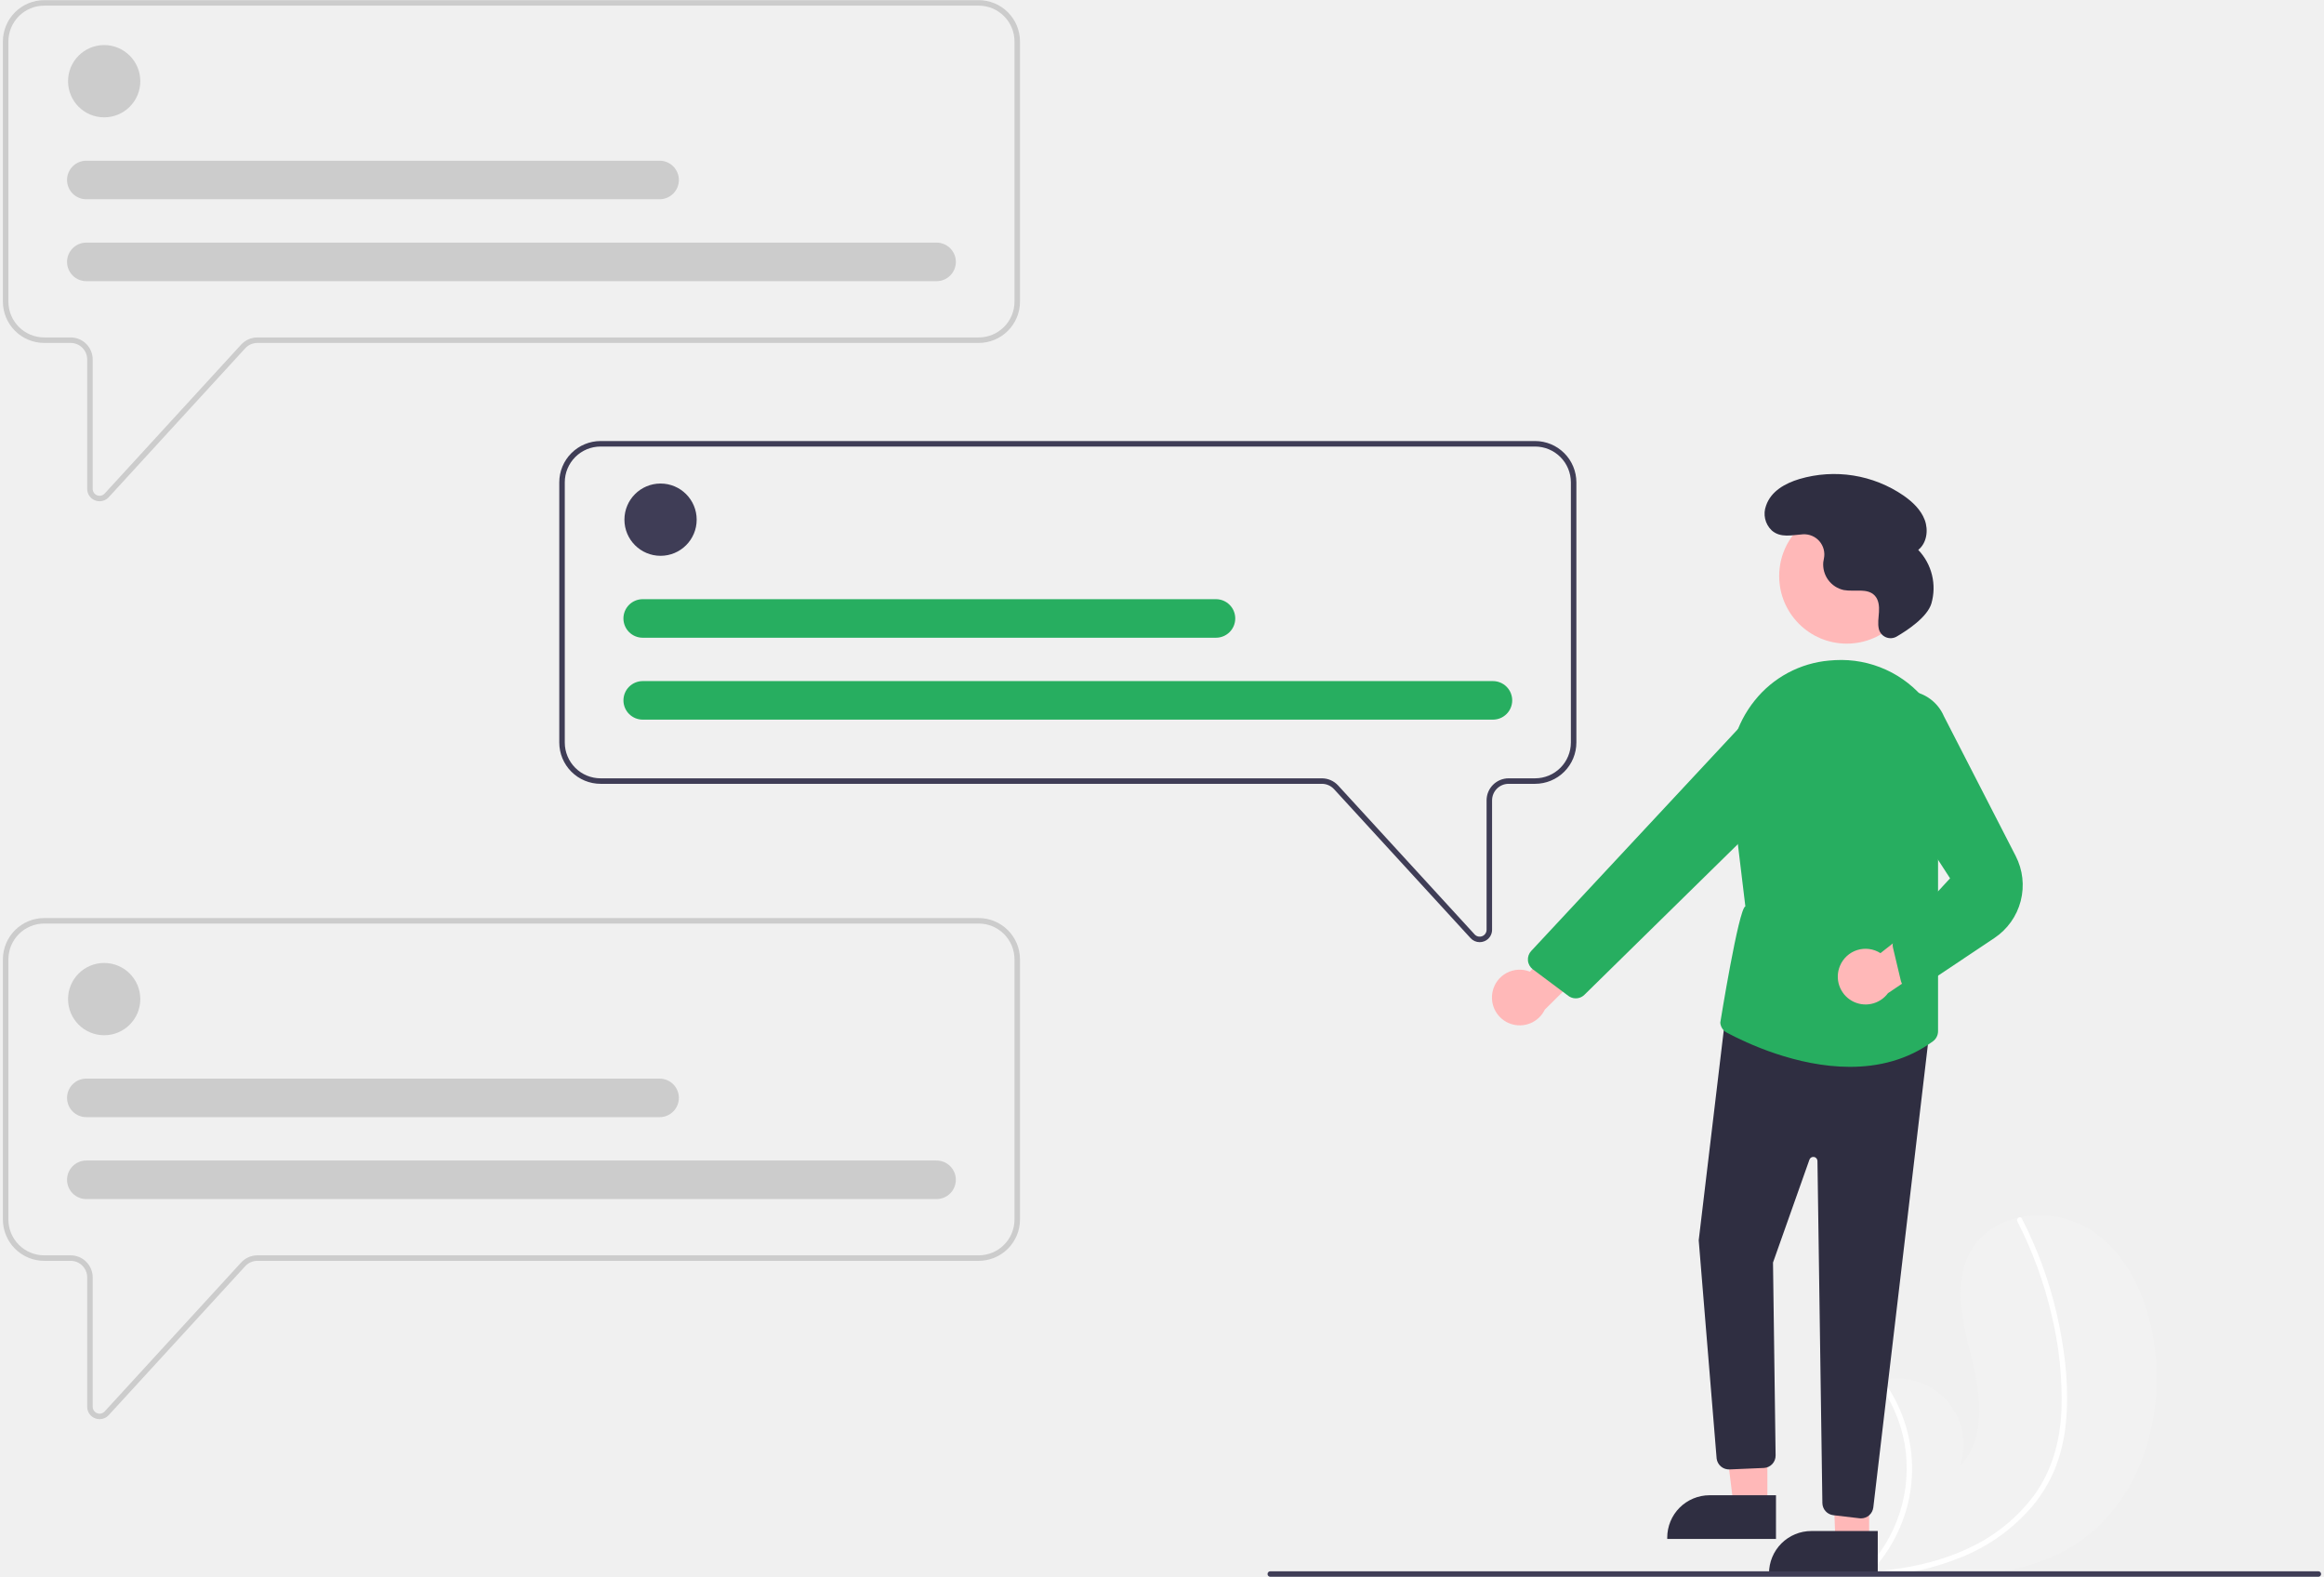
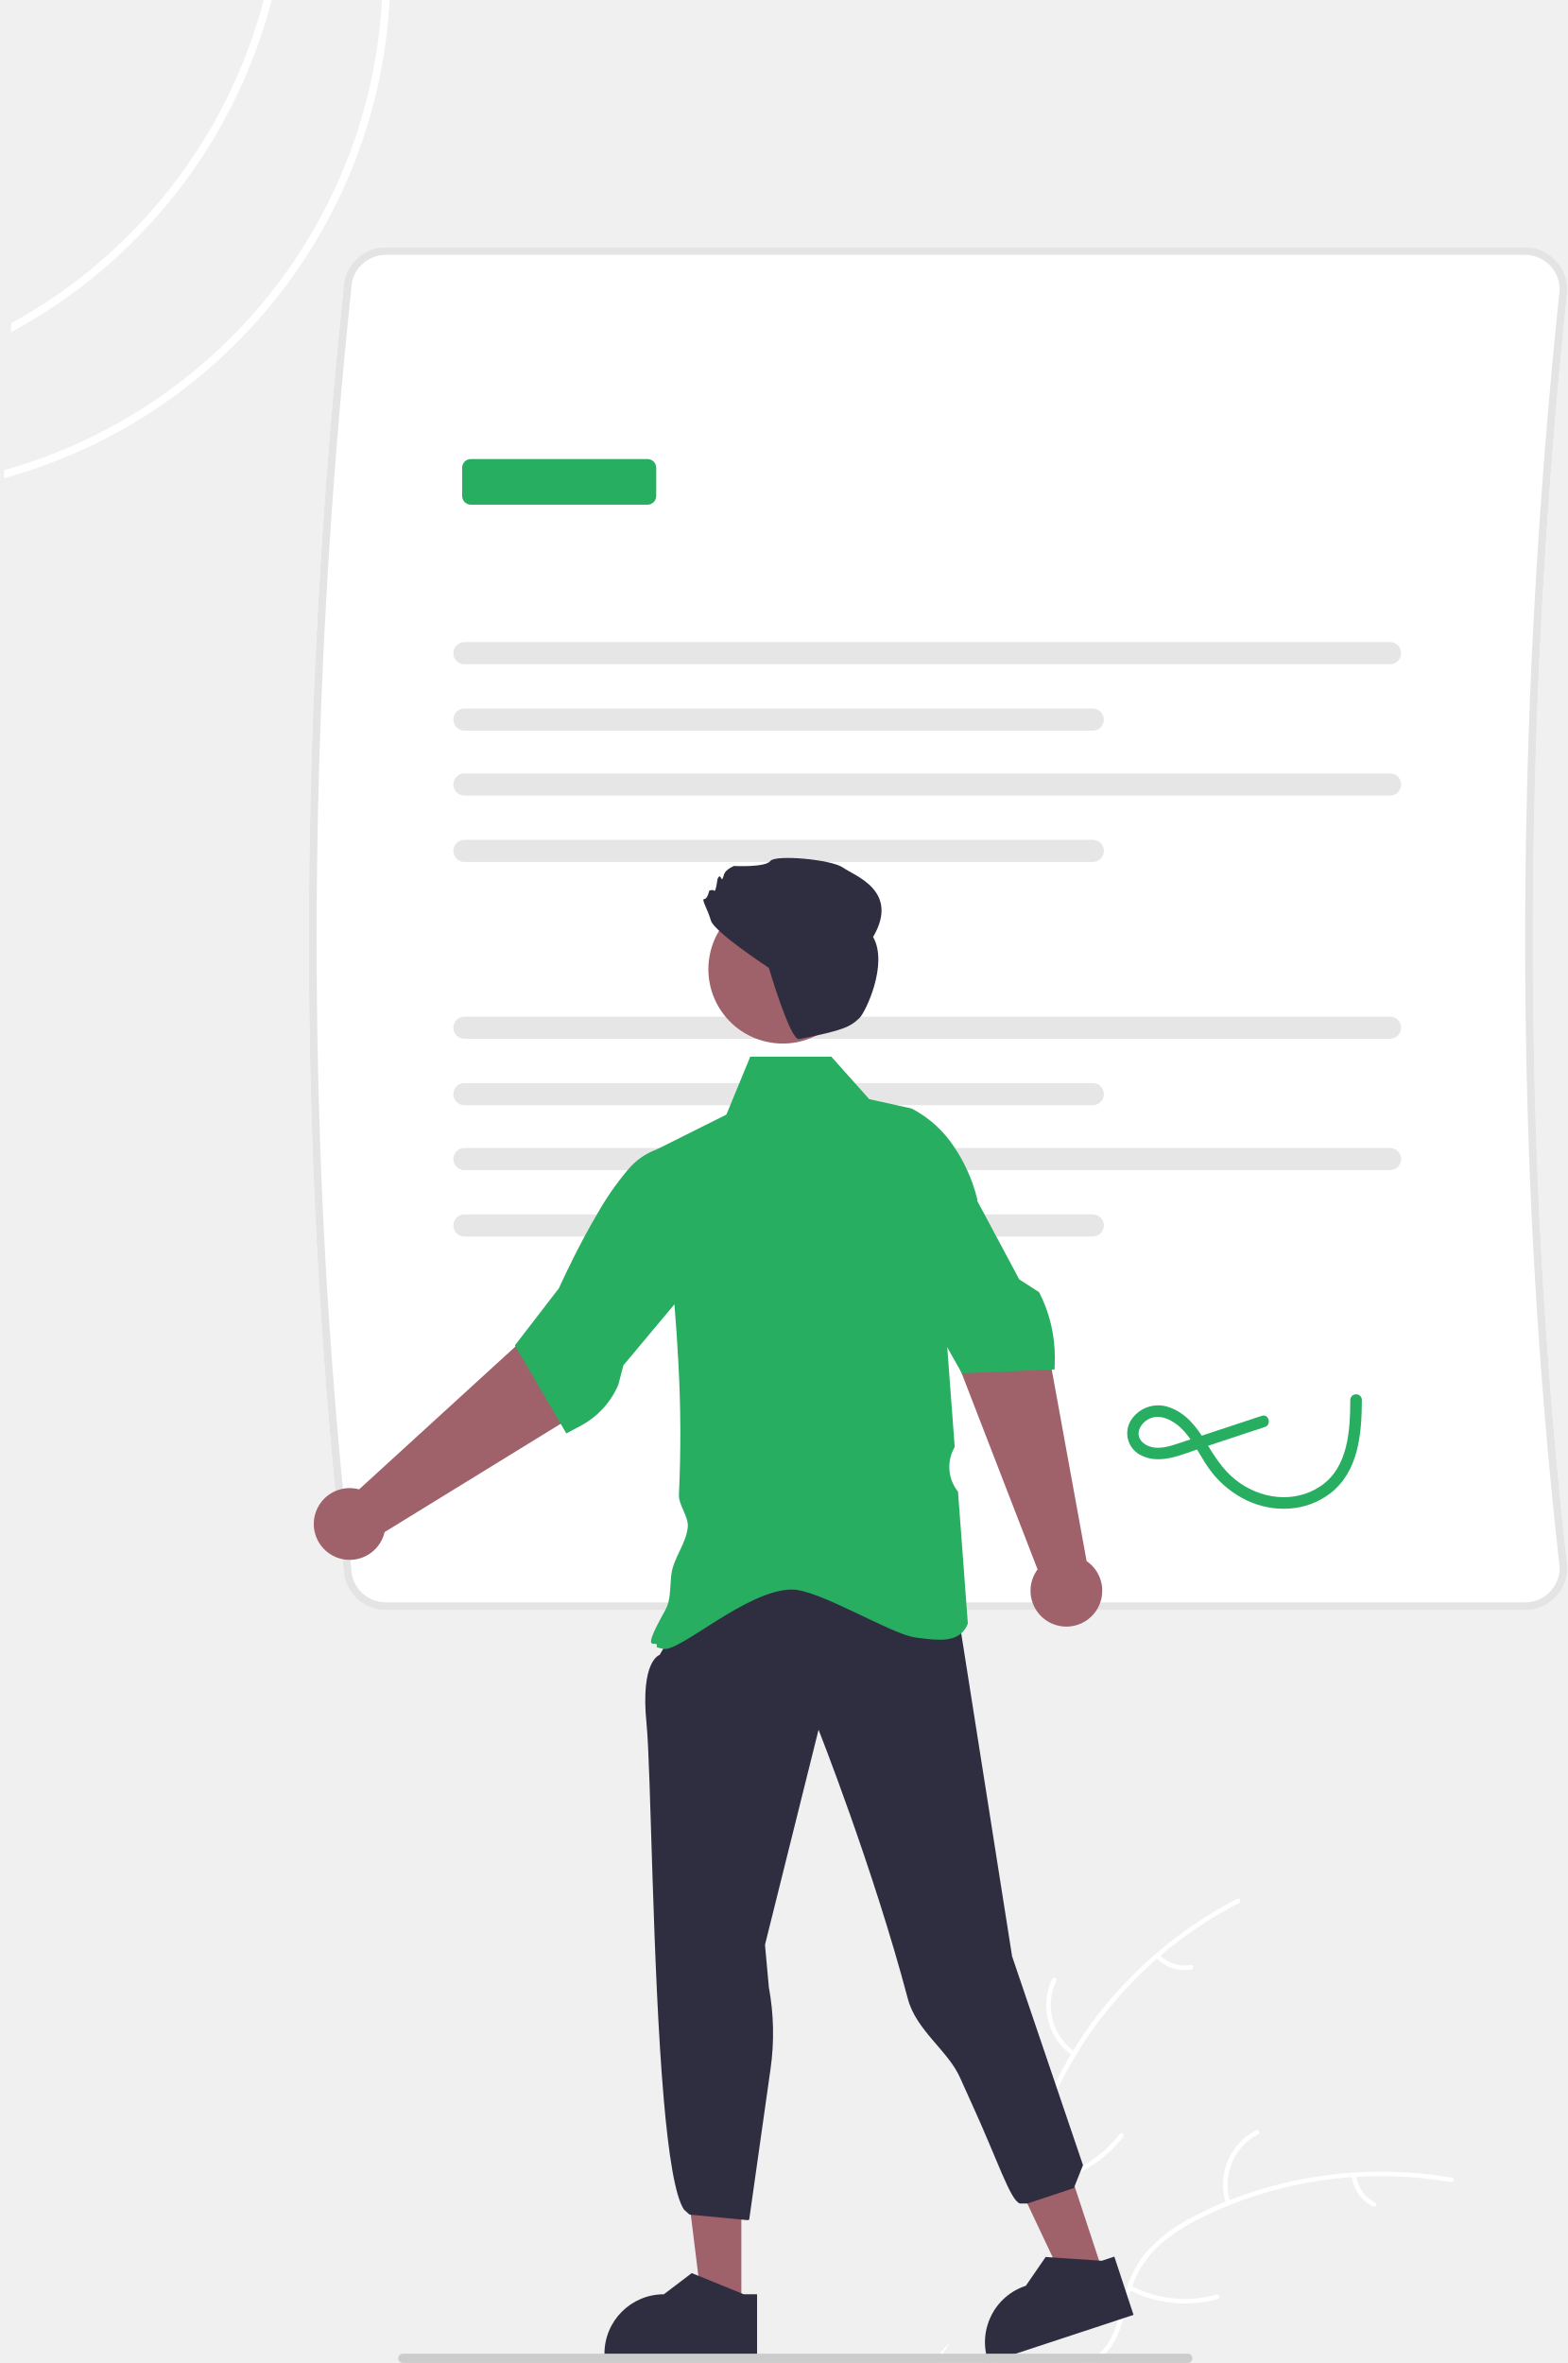
- <svg xmlns="http://www.w3.org/2000/svg" width="401" height="272" viewBox="0 0 401 272" fill="none">
-   <path d="M359.343 265.547C350.372 272.01 338.746 272.335 327.508 271.541C325.939 271.43 324.381 271.3 322.837 271.16C322.828 271.158 322.815 271.158 322.806 271.156C322.732 271.149 322.658 271.142 322.587 271.138C322.268 271.108 321.949 271.078 321.634 271.048L321.708 271.19L321.942 271.632C321.858 271.484 321.774 271.339 321.69 271.192C321.665 271.147 321.637 271.103 321.613 271.059C318.702 265.993 315.814 260.741 315.078 254.956C314.316 248.951 316.456 242.152 321.74 239.201C322.434 238.815 323.167 238.508 323.929 238.285C324.245 238.189 324.565 238.111 324.889 238.042C326.871 237.602 328.934 237.698 330.867 238.319C332.8 238.941 334.532 240.066 335.885 241.579C337.239 243.092 338.165 244.939 338.569 246.928C338.972 248.918 338.838 250.979 338.181 252.9C342.662 248.306 341.826 240.853 340.28 234.624C338.732 228.396 336.857 221.465 340.007 215.87C341.757 212.756 344.836 210.824 348.291 210.046C348.397 210.023 348.503 210 348.609 209.981C352.726 209.147 357.006 209.897 360.594 212.08C367.2 216.244 370.594 224.137 371.695 231.869C373.469 244.312 369.543 258.199 359.343 265.547Z" fill="#F2F2F2" />
-   <path d="M356.446 245.601C356.186 248.346 355.527 251.038 354.489 253.592C353.533 255.852 352.245 257.957 350.666 259.836C347.385 263.677 343.229 266.674 338.548 268.574C335.008 270.024 331.298 271.021 327.508 271.541C325.939 271.43 324.381 271.3 322.837 271.16C322.828 271.158 322.815 271.158 322.806 271.156C322.732 271.149 322.658 271.142 322.587 271.138C322.268 271.108 321.949 271.078 321.634 271.048L321.708 271.19L321.942 271.632C321.858 271.484 321.774 271.339 321.69 271.192C321.665 271.147 321.637 271.103 321.613 271.059C324.454 268.227 326.576 264.756 327.8 260.936C329.024 257.116 329.314 253.059 328.647 249.103C327.948 245.176 326.332 241.469 323.929 238.285C324.245 238.189 324.565 238.111 324.889 238.042C325.802 239.291 326.603 240.617 327.283 242.007C329.722 246.963 330.499 252.573 329.502 258.005C328.574 262.922 326.263 267.471 322.84 271.12C323.14 271.099 323.443 271.074 323.739 271.047C329.348 270.572 334.947 269.366 340.034 266.896C344.383 264.836 348.159 261.738 351.029 257.875C354.11 253.625 355.468 248.513 355.702 243.318C355.881 237.72 355.294 232.125 353.958 226.687C352.662 221.141 350.692 215.775 348.092 210.709C348.034 210.594 348.022 210.461 348.059 210.337C348.096 210.214 348.18 210.11 348.291 210.046C348.385 209.983 348.499 209.96 348.609 209.981C348.664 209.995 348.714 210.021 348.756 210.058C348.799 210.094 348.832 210.139 348.855 210.191C349.175 210.817 349.49 211.443 349.793 212.076C352.315 217.352 354.171 222.92 355.32 228.653C356.435 234.184 357.03 239.969 356.446 245.601Z" fill="white" />
-   <path d="M17.189 86.473C16.921 86.472 16.657 86.422 16.408 86.325C16.006 86.171 15.66 85.897 15.416 85.541C15.173 85.186 15.044 84.764 15.046 84.333V62.009C15.045 61.254 14.744 60.529 14.21 59.995C13.676 59.46 12.951 59.16 12.196 59.159H7.624C5.735 59.157 3.925 58.406 2.589 57.07C1.253 55.734 0.502 53.924 0.5 52.035V7.151C0.502 5.262 1.253 3.451 2.589 2.116C3.925 0.78 5.735 0.029 7.624 0.027H168.874C170.763 0.029 172.574 0.78 173.909 2.116C175.245 3.451 175.996 5.262 175.998 7.151V52.035C175.996 53.924 175.245 55.734 173.909 57.07C172.574 58.406 170.763 59.157 168.874 59.159H44.412C44.017 59.16 43.626 59.242 43.265 59.401C42.903 59.56 42.578 59.792 42.311 60.083L18.758 85.778C18.559 85.996 18.317 86.171 18.047 86.291C17.776 86.41 17.484 86.472 17.189 86.473ZM7.624 0.976C5.987 0.978 4.418 1.629 3.26 2.787C2.102 3.944 1.451 5.514 1.449 7.151V52.035C1.451 53.672 2.102 55.242 3.26 56.399C4.418 57.557 5.987 58.208 7.624 58.21H12.196C13.203 58.211 14.169 58.611 14.881 59.324C15.593 60.036 15.994 61.002 15.995 62.009V84.333C15.995 84.573 16.067 84.806 16.202 85.004C16.338 85.201 16.529 85.354 16.752 85.44C16.975 85.527 17.219 85.544 17.452 85.49C17.685 85.436 17.897 85.312 18.058 85.136L41.611 59.442C41.968 59.054 42.401 58.744 42.883 58.532C43.365 58.32 43.885 58.21 44.412 58.21H168.874C170.511 58.208 172.081 57.557 173.238 56.399C174.396 55.242 175.047 53.672 175.049 52.035V7.151C175.047 5.514 174.396 3.944 173.238 2.787C172.081 1.629 170.511 0.978 168.874 0.976H7.624Z" fill="#CCCCCC" />
-   <path d="M17.975 20.242C21.418 20.242 24.209 17.451 24.209 14.008C24.209 10.565 21.418 7.774 17.975 7.774C14.532 7.774 11.741 10.565 11.741 14.008C11.741 17.451 14.532 20.242 17.975 20.242Z" fill="#CCCCCC" />
-   <path d="M161.601 48.502H14.897C14.46 48.503 14.027 48.417 13.623 48.251C13.22 48.084 12.853 47.839 12.543 47.53C12.234 47.221 11.989 46.855 11.822 46.451C11.654 46.047 11.568 45.615 11.568 45.178C11.568 44.741 11.654 44.308 11.822 43.904C11.989 43.501 12.234 43.134 12.543 42.825C12.853 42.517 13.22 42.272 13.623 42.105C14.027 41.938 14.46 41.852 14.897 41.853H161.601C162.038 41.852 162.471 41.938 162.875 42.105C163.279 42.272 163.646 42.517 163.955 42.825C164.264 43.134 164.509 43.501 164.676 43.904C164.844 44.308 164.93 44.741 164.93 45.178C164.93 45.615 164.844 46.047 164.676 46.451C164.509 46.855 164.264 47.221 163.955 47.53C163.646 47.839 163.279 48.084 162.875 48.251C162.471 48.417 162.038 48.503 161.601 48.502Z" fill="#CCCCCC" />
-   <path d="M113.808 34.372H14.897C14.46 34.373 14.027 34.287 13.623 34.12C13.22 33.953 12.853 33.709 12.543 33.4C12.234 33.091 11.989 32.724 11.822 32.321C11.654 31.917 11.568 31.485 11.568 31.047C11.568 30.611 11.654 30.178 11.822 29.774C11.989 29.371 12.234 29.004 12.543 28.695C12.853 28.386 13.22 28.142 13.623 27.975C14.027 27.808 14.46 27.722 14.897 27.723H113.808C114.245 27.722 114.678 27.808 115.082 27.975C115.485 28.142 115.852 28.386 116.162 28.695C116.471 29.004 116.716 29.371 116.883 29.774C117.051 30.178 117.137 30.611 117.137 31.047C117.137 31.485 117.051 31.917 116.883 32.321C116.716 32.724 116.471 33.091 116.162 33.4C115.852 33.709 115.485 33.953 115.082 34.12C114.678 34.287 114.245 34.373 113.808 34.372Z" fill="#CCCCCC" />
-   <path d="M17.189 244.813C16.922 244.813 16.657 244.763 16.408 244.666C16.006 244.511 15.66 244.238 15.417 243.882C15.173 243.526 15.044 243.105 15.046 242.674V220.35C15.045 219.594 14.744 218.87 14.21 218.336C13.676 217.801 12.951 217.501 12.196 217.5H7.624C5.735 217.498 3.925 216.746 2.589 215.411C1.253 214.075 0.502 212.264 0.5 210.376V165.492C0.502 163.603 1.253 161.792 2.589 160.457C3.925 159.121 5.735 158.37 7.624 158.368H168.874C170.763 158.37 172.574 159.121 173.909 160.457C175.245 161.792 175.996 163.603 175.998 165.492V210.376C175.996 212.264 175.245 214.075 173.909 215.411C172.574 216.746 170.763 217.498 168.874 217.5H44.412C44.017 217.5 43.626 217.583 43.265 217.742C42.903 217.901 42.578 218.133 42.311 218.424L18.758 244.118C18.559 244.337 18.317 244.512 18.047 244.631C17.776 244.751 17.484 244.813 17.189 244.813ZM7.624 159.317C5.987 159.319 4.418 159.97 3.26 161.127C2.102 162.285 1.451 163.855 1.449 165.492V210.376C1.451 212.013 2.102 213.582 3.26 214.74C4.418 215.897 5.987 216.549 7.624 216.55H12.196C13.203 216.552 14.169 216.952 14.881 217.665C15.593 218.377 15.994 219.343 15.995 220.35V242.674C15.995 242.913 16.067 243.147 16.202 243.345C16.338 243.542 16.529 243.694 16.752 243.781C16.975 243.868 17.219 243.885 17.452 243.831C17.685 243.777 17.897 243.653 18.058 243.477L41.611 217.783C41.968 217.395 42.401 217.085 42.883 216.873C43.365 216.661 43.885 216.551 44.412 216.55H168.874C170.511 216.549 172.081 215.897 173.238 214.74C174.396 213.582 175.047 212.013 175.049 210.376V165.492C175.047 163.855 174.396 162.285 173.238 161.128C172.081 159.97 170.511 159.319 168.874 159.317L7.624 159.317Z" fill="#CCCCCC" />
-   <path d="M255.311 162.526C255.016 162.526 254.724 162.464 254.453 162.344C254.183 162.224 253.941 162.05 253.742 161.831L230.189 136.137C229.922 135.846 229.597 135.614 229.235 135.454C228.874 135.295 228.483 135.213 228.088 135.212H103.626C101.737 135.21 99.926 134.459 98.591 133.124C97.255 131.788 96.504 129.977 96.502 128.088V83.204C96.504 81.316 97.255 79.505 98.591 78.169C99.926 76.834 101.737 76.082 103.626 76.08H264.876C266.765 76.082 268.575 76.834 269.911 78.169C271.247 79.505 271.998 81.316 272 83.204V128.088C271.998 129.977 271.247 131.788 269.911 133.124C268.575 134.459 266.765 135.21 264.876 135.212H260.304C259.549 135.213 258.824 135.514 258.29 136.048C257.756 136.583 257.455 137.307 257.454 138.063V160.387C257.456 160.818 257.327 161.239 257.083 161.595C256.84 161.951 256.494 162.224 256.092 162.378C255.843 162.476 255.579 162.526 255.311 162.526ZM103.626 77.03C101.989 77.031 100.419 77.683 99.262 78.84C98.104 79.998 97.453 81.567 97.451 83.204V128.088C97.453 129.725 98.104 131.295 99.262 132.453C100.419 133.61 101.989 134.261 103.626 134.263H228.088C228.615 134.264 229.135 134.374 229.617 134.586C230.099 134.798 230.532 135.107 230.889 135.495L254.442 161.189C254.603 161.366 254.815 161.489 255.048 161.544C255.281 161.598 255.525 161.581 255.748 161.494C255.971 161.407 256.162 161.255 256.298 161.057C256.433 160.86 256.505 160.626 256.505 160.387V138.063C256.506 137.055 256.907 136.09 257.619 135.377C258.331 134.665 259.297 134.264 260.304 134.263H264.876C266.513 134.261 268.082 133.61 269.24 132.453C270.398 131.295 271.049 129.725 271.051 128.088V83.204C271.049 81.567 270.398 79.998 269.24 78.84C268.082 77.683 266.513 77.031 264.876 77.03L103.626 77.03Z" fill="#3F3D56" />
-   <path d="M17.975 178.583C21.418 178.583 24.209 175.792 24.209 172.349C24.209 168.906 21.418 166.115 17.975 166.115C14.532 166.115 11.741 168.906 11.741 172.349C11.741 175.792 14.532 178.583 17.975 178.583Z" fill="#CCCCCC" />
-   <path d="M161.601 206.843H14.897C14.46 206.844 14.027 206.758 13.623 206.591C13.22 206.424 12.853 206.18 12.543 205.871C12.234 205.562 11.989 205.195 11.822 204.792C11.654 204.388 11.568 203.955 11.568 203.518C11.568 203.081 11.654 202.649 11.822 202.245C11.989 201.842 12.234 201.475 12.543 201.166C12.853 200.857 13.22 200.612 13.623 200.446C14.027 200.279 14.46 200.193 14.897 200.194H161.601C162.483 200.194 163.329 200.544 163.952 201.167C164.576 201.791 164.926 202.637 164.926 203.518C164.926 204.4 164.576 205.246 163.952 205.869C163.329 206.493 162.483 206.843 161.601 206.843Z" fill="#CCCCCC" />
-   <path d="M113.808 192.713H14.897C14.46 192.714 14.027 192.628 13.623 192.461C13.22 192.294 12.853 192.049 12.543 191.741C12.234 191.432 11.989 191.065 11.822 190.662C11.654 190.258 11.568 189.825 11.568 189.388C11.568 188.951 11.654 188.519 11.822 188.115C11.989 187.711 12.234 187.345 12.543 187.036C12.853 186.727 13.22 186.482 13.623 186.315C14.027 186.149 14.46 186.063 14.897 186.064H113.808C114.245 186.063 114.678 186.149 115.082 186.315C115.485 186.482 115.852 186.727 116.162 187.036C116.471 187.345 116.716 187.711 116.883 188.115C117.051 188.519 117.137 188.951 117.137 189.388C117.137 189.825 117.051 190.258 116.883 190.662C116.716 191.065 116.471 191.432 116.162 191.741C115.852 192.049 115.485 192.294 115.082 192.461C114.678 192.628 114.245 192.714 113.808 192.713Z" fill="#CCCCCC" />
-   <path d="M113.977 95.88C117.419 95.88 120.21 93.089 120.21 89.646C120.21 86.203 117.419 83.412 113.977 83.412C110.534 83.412 107.743 86.203 107.743 89.646C107.743 93.089 110.534 95.88 113.977 95.88Z" fill="#3F3D56" />
-   <path d="M257.603 124.14H110.899C110.017 124.14 109.171 123.79 108.548 123.166C107.924 122.543 107.574 121.697 107.574 120.816C107.574 119.934 107.924 119.088 108.548 118.465C109.171 117.841 110.017 117.491 110.899 117.491H257.603C258.485 117.491 259.33 117.841 259.954 118.465C260.577 119.088 260.928 119.934 260.928 120.816C260.928 121.697 260.577 122.543 259.954 123.166C259.33 123.79 258.485 124.14 257.603 124.14Z" fill="#27AE60" />
-   <path d="M209.81 110.01H110.899C110.462 110.011 110.029 109.925 109.625 109.758C109.222 109.591 108.855 109.347 108.545 109.038C108.236 108.729 107.991 108.362 107.824 107.959C107.656 107.555 107.57 107.122 107.57 106.685C107.57 106.248 107.656 105.816 107.824 105.412C107.991 105.008 108.236 104.642 108.545 104.333C108.855 104.024 109.222 103.779 109.625 103.613C110.029 103.446 110.462 103.36 110.899 103.361H209.81C210.247 103.36 210.68 103.446 211.083 103.613C211.487 103.779 211.854 104.024 212.163 104.333C212.473 104.642 212.718 105.008 212.885 105.412C213.052 105.816 213.139 106.248 213.139 106.685C213.139 107.122 213.052 107.555 212.885 107.959C212.718 108.362 212.473 108.729 212.163 109.038C211.854 109.347 211.487 109.591 211.083 109.758C210.68 109.925 210.247 110.011 209.81 110.01Z" fill="#27AE60" />
-   <path d="M257.539 171.07C257.682 170.387 257.972 169.744 258.39 169.185C258.808 168.626 259.344 168.166 259.959 167.837C260.574 167.508 261.254 167.317 261.951 167.279C262.647 167.241 263.344 167.356 263.991 167.616L275.126 154.821L277.491 163.312L266.555 174.161C266.046 175.219 265.166 176.054 264.082 176.508C262.998 176.961 261.786 177.001 260.674 176.62C259.563 176.239 258.63 175.464 258.052 174.441C257.474 173.418 257.292 172.219 257.539 171.07Z" fill="#FFB8B8" />
-   <path d="M318.652 111.029C325.09 111.029 330.31 105.809 330.31 99.371C330.31 92.933 325.09 87.713 318.652 87.713C312.213 87.713 306.994 92.933 306.994 99.371C306.994 105.809 312.213 111.029 318.652 111.029Z" fill="#FFB8B8" />
-   <path d="M304.956 259.836L299.138 259.836L296.369 237.391L304.958 237.391L304.956 259.836Z" fill="#FFB8B8" />
-   <path d="M306.44 265.477L287.677 265.476V265.239C287.677 264.28 287.866 263.33 288.233 262.444C288.6 261.558 289.138 260.753 289.816 260.075C290.495 259.397 291.3 258.859 292.186 258.492C293.072 258.125 294.021 257.936 294.981 257.936L306.441 257.936L306.44 265.477Z" fill="#2F2E41" />
-   <path d="M322.518 266.007L316.7 266.006L315.894 244.097L322.52 243.562L322.518 266.007Z" fill="#FFB8B8" />
-   <path d="M324.002 271.647L305.239 271.647V271.409C305.239 270.45 305.428 269.501 305.795 268.615C306.162 267.729 306.7 266.923 307.378 266.245C308.057 265.567 308.862 265.029 309.748 264.662C310.634 264.295 311.583 264.106 312.543 264.106L324.003 264.107L324.002 271.647Z" fill="#2F2E41" />
-   <path d="M320.863 261.911L316.332 261.377C315.818 261.315 315.344 261.07 314.997 260.685C314.65 260.301 314.454 259.804 314.446 259.287L313.597 200.269C313.594 200.102 313.533 199.942 313.424 199.815C313.315 199.689 313.165 199.605 313 199.577C312.835 199.55 312.666 199.582 312.522 199.667C312.379 199.752 312.269 199.885 312.214 200.042L305.927 217.794L306.376 251.067C306.384 251.617 306.18 252.148 305.806 252.55C305.432 252.953 304.917 253.196 304.369 253.228L298.453 253.48C297.912 253.51 297.379 253.335 296.962 252.99C296.544 252.645 296.272 252.154 296.201 251.617L293.111 213.977L293.109 213.953L297.798 174.643L333.008 177.191L323.234 260.04C323.172 260.559 322.922 261.037 322.532 261.385C322.141 261.732 321.637 261.925 321.114 261.926C321.03 261.926 320.947 261.921 320.863 261.911Z" fill="#2F2E41" />
-   <path d="M297.948 178.128C297.632 177.959 297.364 177.713 297.168 177.413C296.973 177.113 296.857 176.768 296.83 176.411C296.83 176.411 299.997 156.72 301.157 156.351L298.618 135.294C298.314 132.725 298.526 130.122 299.242 127.637C299.957 125.152 301.162 122.835 302.786 120.822C304.349 118.868 306.292 117.252 308.497 116.071C310.703 114.89 313.124 114.167 315.616 113.948C315.971 113.916 316.324 113.891 316.675 113.874C319.679 113.713 322.678 114.28 325.416 115.527C328.154 116.773 330.55 118.662 332.402 121.033C334.323 123.424 335.637 126.244 336.234 129.253C336.83 132.262 336.691 135.37 335.829 138.313L334.405 143.268V177.897C334.403 178.235 334.323 178.568 334.169 178.869C334.016 179.17 333.794 179.431 333.521 179.631C329.087 182.885 324.077 184.035 319.208 184.035C309.995 184.035 301.287 179.915 297.948 178.128Z" fill="#27AE60" />
-   <path d="M270.613 171.791L264.489 167.212C264.249 167.032 264.049 166.804 263.903 166.542C263.757 166.28 263.667 165.99 263.641 165.691C263.614 165.393 263.65 165.092 263.748 164.808C263.845 164.524 264.001 164.264 264.206 164.045L300.689 124.898C301.86 123.653 303.439 122.868 305.139 122.688C306.839 122.507 308.548 122.942 309.954 123.913C310.812 124.511 311.527 125.29 312.048 126.196C312.57 127.101 312.886 128.11 312.973 129.152C313.06 130.193 312.917 131.241 312.553 132.22C312.189 133.2 311.614 134.087 310.868 134.819L273.388 171.605C273.059 171.931 272.632 172.141 272.172 172.202C271.713 172.262 271.246 172.171 270.843 171.941C270.763 171.896 270.687 171.846 270.613 171.791Z" fill="#27AE60" />
-   <path d="M317.484 166.608C317.752 165.964 318.157 165.386 318.673 164.915C319.188 164.444 319.8 164.092 320.466 163.884C321.132 163.676 321.835 163.616 322.527 163.708C323.218 163.801 323.881 164.045 324.469 164.421L337.8 153.935L338.535 162.718L325.763 171.33C325.065 172.274 324.044 172.93 322.895 173.173C321.745 173.416 320.547 173.228 319.526 172.646C318.506 172.064 317.734 171.128 317.358 170.015C316.981 168.902 317.026 167.69 317.484 166.608Z" fill="#FFB8B8" />
-   <path d="M329.416 170.702C329.063 170.592 328.745 170.392 328.494 170.122C328.242 169.851 328.065 169.52 327.981 169.16L326.635 163.504C326.536 163.102 326.558 162.681 326.697 162.291C326.836 161.902 327.087 161.562 327.418 161.315L336.479 151.516L323.151 130.965C322.142 129.723 321.574 128.182 321.534 126.582C321.495 124.983 321.986 123.415 322.932 122.125C323.686 121.096 324.698 120.285 325.867 119.774C327.035 119.263 328.318 119.07 329.585 119.215C330.851 119.359 332.058 119.835 333.081 120.596C334.105 121.357 334.909 122.374 335.413 123.546L347.803 147.663C349.035 150.059 349.342 152.824 348.666 155.432C347.99 158.04 346.378 160.309 344.138 161.805L331.476 170.263C331.088 170.61 330.586 170.802 330.066 170.803C329.846 170.803 329.626 170.768 329.416 170.702Z" fill="#27AE60" />
-   <path d="M327.29 109.793C327.015 109.958 326.706 110.057 326.387 110.083C326.068 110.11 325.747 110.062 325.449 109.944C325.151 109.827 324.884 109.642 324.669 109.405C324.454 109.167 324.296 108.884 324.208 108.575L324.201 108.546C323.963 107.576 324.151 106.561 324.212 105.564C324.273 104.568 324.17 103.474 323.488 102.745C322.215 101.386 319.969 102.122 318.138 101.786C317.065 101.553 316.114 100.937 315.463 100.053C314.812 99.169 314.505 98.078 314.6 96.984C314.625 96.777 314.665 96.57 314.71 96.362C314.821 95.837 314.809 95.292 314.675 94.772C314.541 94.252 314.288 93.769 313.936 93.363C313.584 92.957 313.143 92.638 312.647 92.431C312.151 92.225 311.614 92.135 311.078 92.171C309.23 92.287 307.238 92.857 305.701 91.496C305.137 90.959 304.744 90.268 304.571 89.509C304.398 88.75 304.452 87.957 304.727 87.228C305.586 84.703 308.048 83.37 310.486 82.632C313.502 81.743 316.679 81.537 319.785 82.029C322.89 82.522 325.847 83.701 328.44 85.479C329.989 86.558 331.437 87.917 332.104 89.683C332.771 91.448 332.466 93.682 330.989 94.858C332.145 96.069 332.963 97.562 333.36 99.189C333.757 100.815 333.719 102.517 333.251 104.124C332.531 106.487 329.048 108.769 327.29 109.793Z" fill="#2F2E41" />
-   <path d="M400.5 271.525C400.5 271.651 400.45 271.772 400.361 271.861C400.272 271.95 400.151 272 400.025 272H219.185C219.059 272 218.938 271.95 218.849 271.861C218.76 271.772 218.71 271.651 218.71 271.525C218.71 271.4 218.76 271.279 218.849 271.19C218.938 271.101 219.059 271.051 219.185 271.051H400.025C400.151 271.051 400.272 271.101 400.361 271.19C400.45 271.279 400.5 271.4 400.5 271.525Z" fill="#3F3D56" />
+ <svg xmlns="http://www.w3.org/2000/svg" data-name="Layer 1" width="405.949" height="611.97" viewBox="0 0 405.949 611.97">
+   <path d="M717.73,647.62c-.31.35-.62.71-.92,1.07a117.723,117.723,0,0,0-11.32,15.54c-.27.42-.53.85-.77,1.27A124.618,124.618,0,0,0,688.83,708.54q-.87,5.16-1.31,10.38-.315,4.02-.38,8.05c-.16,11.28.84,23.83-6.43,32.45a22.689,22.689,0,0,1-6.98,5.48,29.179,29.179,0,0,1-6.32,2.39H644.74c-1.14-.17-2.28-.35-3.42-.53-.03,0-.06-.01-.09-.01l-.23.08-1.37.46-.06.02v-.02a.486.486,0,0,0-.01-.12,1.618,1.618,0,0,0-.01-.22v-.01c-.01-.2-.02-.39-.02-.59l-.03-.53s-.01-.01,0-.01c-.01-.3-.03-.6-.04-.91-1.05-26.1,1.51-53.07,13.83-76.05a84.971,84.971,0,0,1,16.12-21.21,1.2,1.2,0,0,1,.12-.11c12.81-12.22,29.37-20.21,46.85-19.94Q717.055,647.59,717.73,647.62Z" transform="translate(-396.8706 -155.34)" fill="#f0f0f0" />
+   <path d="M717.781,648.185A105.87,105.87,0,0,0,671.788,694.31,45.591,45.591,0,0,0,667.136,707.816a26.149,26.149,0,0,0,1.705,13.656c1.576,4.059,3.659,8.029,4.221,12.401a16.011,16.011,0,0,1-3.973,12.477c-3.638,4.289-8.601,7.015-13.547,9.513-5.491,2.773-11.239,5.566-15.052,10.579-.462.607-1.377-.145-.916-.751,6.633-8.722,18.316-10.624,26.272-17.715,3.712-3.309,6.45-7.757,6.141-12.88-.27-4.48-2.414-8.576-4.046-12.672a27.902,27.902,0,0,1-2.164-13.29,42.148,42.148,0,0,1,4.115-13.635,102.712,102.712,0,0,1,18.229-26.425A107.747,107.747,0,0,1,717.369,647.074c.677-.347,1.084.766.412,1.111Z" transform="translate(-396.8706 -155.34)" fill="#fff" />
+   <path d="M674.665,687.735a15.884,15.884,0,0,1-5.295-19.875c.33-.687,1.413-.207,1.083.481a14.708,14.708,0,0,0,4.963,18.477c.629.431-.126,1.345-.751.916Z" transform="translate(-396.8706 -155.34)" fill="#fff" />
+   <path d="M667.771,719.519A30.615,30.615,0,0,0,686.87,707.986c.464-.606,1.38.146.916.751a31.844,31.844,0,0,1-19.899,11.961c-.753.127-.866-1.053-.116-1.179Z" transform="translate(-396.8706 -155.34)" fill="#fff" />
+   <path d="M697.167,661.568a8.991,8.991,0,0,0,8.106,2.662c.751-.137.863,1.043.116,1.179a10.075,10.075,0,0,1-8.973-2.925.612.612,0,0,1-.082-.834.595.595,0,0,1,.834-.082Z" transform="translate(-396.8706 -155.34)" fill="#fff" />
+   <path d="M772.94,719.98c-.46.1-.92.2-1.39.31h-.01a119.08,119.08,0,0,0-18.38,5.58c-.46.18-.92.36-1.38.55h-.01a124.764,124.764,0,0,0-38.44,24.68c-.04.04-.08.07-.12.11a.607.607,0,0,1-.08.08l-.05.05a121.675,121.675,0,0,0-12.31,13.56c0,.01-.01.02-.02.03-.6.78-1.21,1.56-1.81,2.36H639.63l-.06.02v-.02h-.25c0-.01.01-.02.02-.03,0-.01.01-.01.01-.02.07-.1.14-.2.2-.29v-.01a.277.277,0,0,1,.06-.08c.06-.1.13-.18.18-.27.4-.56.79-1.13,1.19-1.69.65-.93,1.31-1.86,1.98-2.78a.01.01,0,0,1,.01-.01v-.01c.01-.01.01-.02.02-.03l.02-.02c8.25-11.42,17.53-22.26,28.16-31.34.32-.28.64-.56.98-.82a114.817,114.817,0,0,1,15.37-10.97q4.44-2.625,9.15-4.82a85.126,85.126,0,0,1,25.59-7.22h.02c.02,0,.04-.01.07-.01.03,0,.05-.01.07-.01,17.61-2.04,35.66,1.55,49.47,12.29C772.25,719.43,772.59,719.7,772.94,719.98Z" transform="translate(-396.8706 -155.34)" fill="#f0f0f0" />
+   <path d="M639.32,767.29h.25v.02l.06-.02H655.5c-4.73-.81-9.45-1.44-14.18-.53-.11.02-.21.04-.32.07-.48.09-.96.21-1.44.34-.03.01-.07.02-.1.03a.338.338,0,0,0-.12.06.149.149,0,0,0-.07.03Z" transform="translate(-396.8706 -155.34)" fill="#fff" />
+   <path d="M772.65,720.47c-.37-.06-.73-.13-1.1-.18h-.01a105.412,105.412,0,0,0-23.35-1.18c-.39.02-.79.05-1.19.07a105.327,105.327,0,0,0-31.57,7.19c-.01,0-.01,0-.01.01-.11.04-.22.08-.32.12-2.35.95-4.67,1.99-6.94,3.11a45.706,45.706,0,0,0-11.85,7.98,25.479,25.479,0,0,0-6.21,9.89c-.13.38-.26.75-.38,1.13-.09.3-.18.61-.27.91-1.18,4.19-1.91,8.61-4.09,12.44a14.649,14.649,0,0,1-2.2,2.94,15.125,15.125,0,0,1-2.96,2.39h-2.52a14.532,14.532,0,0,0,3.79-2.39,12.545,12.545,0,0,0,2.29-2.61c2.48-3.74,3.24-8.3,4.4-12.55.19-.69.39-1.36.61-2.03a26.648,26.648,0,0,1,5.67-9.89,42.179,42.179,0,0,1,11.49-8.41q4.05-2.13,8.32-3.86c.37-.16.74-.3,1.11-.44a108.079,108.079,0,0,1,56.53-5.96c.37.05.73.12,1.1.18C773.74,719.46,773.4,720.6,772.65,720.47Z" transform="translate(-396.8706 -155.34)" fill="#fff" />
+   <path d="M714.415,726.087a15.884,15.884,0,0,1,7.738-19.057c.677-.35,1.253.685.575,1.036A14.708,14.708,0,0,0,715.567,725.808c.242.723-.911.998-1.152.279Z" transform="translate(-396.8706 -155.34)" fill="#fff" />
+   <path d="M689.774,747.314a30.615,30.615,0,0,0,22.193,2.291c.735-.204,1.013.948.279,1.152a31.844,31.844,0,0,1-23.089-2.431c-.678-.352-.057-1.362.617-1.012Z" transform="translate(-396.8706 -155.34)" fill="#fff" />
+   <path d="M748.136,718.743a8.991,8.991,0,0,0,4.869,7.005c.682.343.061,1.352-.617,1.012a10.075,10.075,0,0,1-5.404-7.738.612.612,0,0,1,.436-.715.595.595,0,0,1,.715.436Z" transform="translate(-396.8706 -155.34)" fill="#fff" />
+   <path d="M713.94,321.63q.405-49.665,4.04-100.29c.04-.67.09-1.33.14-2q1.92-26.355,4.7-52.9v-.1a11.007,11.007,0,0,0-11-11h-295a11.022,11.022,0,0,0-11,10.95q-3.84,36.555-6.02,72.75c-.06.79-.1,1.57-.14,2.36q-1.08,17.895-1.72,35.7c-.03.7-.06,1.4-.07,2.1a1478.886,1478.886,0,0,0,7.95,218.2,11.02,11.02,0,0,0,11,10.94h295a11.007,11.007,0,0,0,11-11v-.11q-2.175-19.305-3.82-38.86-.24-2.865-.47-5.73-1.14-14.085-1.99-28.28-.18-2.865-.33-5.73-1.605-28.41-2.1-57.26c-.04-1.91-.07-3.81-.1-5.73q-.18-14.085-.11-28.28C713.9,325.45,713.91,323.54,713.94,321.63Z" transform="translate(-396.8706 -155.34)" fill="#f0f0f0" />
+   <path d="M802.82,230.34a11.007,11.007,0,0,0-11-11h-295a11.022,11.022,0,0,0-11,10.95c-9.96,94.97-11.61,188.26-4.94,278.05q1.215,16.665,2.84,33.16.87,8.835,1.85,17.62c.08.76.16,1.52.25,2.28a11.02,11.02,0,0,0,11,10.94h295a11.007,11.007,0,0,0,11-11v-.11c-11.93-105.77-11.93-217.06,0-330.79Z" transform="translate(-396.8706 -155.34)" fill="#fff" />
+   <path d="M802.82,230.34a11.007,11.007,0,0,0-11-11h-295a11.022,11.022,0,0,0-11,10.95c-9.96,94.97-11.61,188.26-4.94,278.05q1.215,16.665,2.84,33.16.87,8.835,1.85,17.62c.08.76.16,1.52.25,2.28a11.02,11.02,0,0,0,11,10.94h295a11.007,11.007,0,0,0,11-11v-.11c-11.93-105.77-11.93-217.06,0-330.79Zm-2,331.06a9.008,9.008,0,0,1-9,8.94h-295a9.014,9.014,0,0,1-9-9v-.11c-.07-.64-.14-1.29-.21-1.93q-1.035-9.18-1.93-18.41-1.575-16.185-2.79-32.55c-6.67-89.74-5.03-182.97,4.93-277.9v-.1a9.014,9.014,0,0,1,9-9h295a9.003,9.003,0,0,1,9,8.95C788.89,344.11,788.89,455.52,800.82,561.4Z" transform="translate(-396.8706 -155.34)" fill="#e4e4e4" />
+   <path id="a974c3de-8d03-408b-a459-3ce6ba461bdb-111" data-name="Path 142" d="M517.154,321.63a2.866,2.866,0,0,0,0,5.733H756.885a2.866,2.866,0,0,0,0-5.733Z" transform="translate(-396.8706 -155.34)" fill="#e6e6e6" />
+   <path id="e9133026-9528-4ac3-aa69-83f109aff1e3-112" data-name="Path 143" d="M517.154,338.83a2.866,2.866,0,0,0,0,5.733H679.899a2.866,2.866,0,0,0,0-5.733Z" transform="translate(-396.8706 -155.34)" fill="#e6e6e6" />
+   <path id="a406ca83-8296-4426-a4ed-8cd27cbcb96b-113" data-name="Path 142" d="M517.154,355.64a2.866,2.866,0,0,0,0,5.733H756.885a2.866,2.866,0,0,0,0-5.733Z" transform="translate(-396.8706 -155.34)" fill="#e6e6e6" />
+   <path id="be321b5a-3e39-41eb-b9b2-711d73db0143-114" data-name="Path 143" d="M517.154,372.84a2.866,2.866,0,0,0,0,5.733H679.899a2.866,2.866,0,0,0,0-5.733Z" transform="translate(-396.8706 -155.34)" fill="#e6e6e6" />
+   <path id="a5a7e885-834f-470d-9162-1a1fa51c1163-115" data-name="Path 142" d="M517.154,418.63a2.866,2.866,0,0,0,0,5.733H756.885a2.866,2.866,0,0,0,0-5.733Z" transform="translate(-396.8706 -155.34)" fill="#e6e6e6" />
+   <path id="a5fcdb43-4805-483f-9462-6a7e4850dca6-116" data-name="Path 143" d="M517.154,435.83a2.866,2.866,0,0,0,0,5.733H679.899a2.866,2.866,0,0,0,0-5.733Z" transform="translate(-396.8706 -155.34)" fill="#e6e6e6" />
+   <path id="b765b6a8-7afa-43c2-95d1-39dcbde99f83-117" data-name="Path 142" d="M517.154,452.64a2.866,2.866,0,0,0,0,5.733H756.885a2.866,2.866,0,0,0,0-5.733Z" transform="translate(-396.8706 -155.34)" fill="#e6e6e6" />
+   <path id="e421dd9d-74a5-4920-9c7d-c121b8cd01e8-118" data-name="Path 143" d="M517.154,469.84a2.866,2.866,0,0,0,0,5.733H679.899a2.866,2.866,0,0,0,0-5.733Z" transform="translate(-396.8706 -155.34)" fill="#e6e6e6" />
+   <path id="ea3081fc-4e36-4189-92a3-e6d1b5b4a040-119" data-name="Path 154" d="M564.588,286.04h-45.788a2.239,2.239,0,0,1-2.237-2.237v-7.336a2.239,2.239,0,0,1,2.237-2.237h45.788a2.239,2.239,0,0,1,2.237,2.237v7.336A2.239,2.239,0,0,1,564.588,286.04Z" transform="translate(-396.8706 -155.34)" fill="#27ae60" />
+   <path d="M723.656,522.016l-14.025,4.635q-3.506,1.159-7.013,2.317c-2.165.713-4.508,1.561-6.825,1.254-1.602-.212-3.428-1.134-3.927-2.782-.472-1.559.529-3.191,1.741-4.113,3.347-2.546,7.579.045,9.95,2.682,2.901,3.225,4.542,7.389,7.263,10.765a25.912,25.912,0,0,0,8.985,7.155c6.941,3.278,15.408,2.929,21.599-1.847,7.393-5.703,8.147-15.587,8.186-24.21a1.501,1.501,0,0,0-3,0c-.036,7.815-.48,17.396-7.606,22.286-6.826,4.684-15.797,3.442-22.082-1.549-3.502-2.781-5.656-6.408-7.956-10.164-2.244-3.666-5.031-7.22-9.255-8.646a8.364,8.364,0,0,0-9.986,3.487,6.347,6.347,0,0,0,2.934,9.066c4.898,2.334,10.501-.401,15.217-1.959l16.596-5.485c1.825-.603,1.043-3.501-.798-2.893Z" transform="translate(-396.8706 -155.34)" fill="#27ae60" />
+   <polygon points="285.224 587.176 275.389 590.416 258.211 554.026 272.726 549.244 285.224 587.176" fill="#9f616a" />
+   <path d="M689.11,750.78l-.67-2.03-1.76-5.35-1.2-3.64-3.28,1.08-.68-.05-9.01-.61-1.2-.08-1.78-.12-1.84-.13-5.14,7.47h-.01a15.257,15.257,0,0,0-8.92,7.68c-.11.22-.21.44-.31.66a12.849,12.849,0,0,0-.63,1.66,15.214,15.214,0,0,0-.42,7.58,17.395,17.395,0,0,0,.49,1.85l.03.1.12.37.72-.24,6.32-2.08,22.14-7.29,4.39-1.45,1.35-.45h.01l2.62-.86Z" transform="translate(-396.8706 -155.34)" fill="#2f2e41" />
+   <polygon points="192.004 595.731 181.65 595.73 176.724 555.792 192.006 555.793 192.004 595.731" fill="#9f616a" />
+   <path d="M572.304,575.992l-4.59,7.94s-5.044,1.378-3.395,17.819c1.164,11.609,1.541,63.59,4.472,97.359,1.22,14.054,2.881,24.954,5.226,28.477l1.444,1.293,15.067,1.44.38-.133,5.533-39.076A65.654,65.654,0,0,0,596,670v0l-1-11,13.873-55.697S623,639,632,673c2.167,8.185,10.396,13.39,13.516,20.413,1.045,2.353,2.072,4.633,3.074,6.821C655.189,714.64,658.497,725.128,661,726h2l12-4,2.361-5.935L659,662l-13.749-87.294C619.054,560.619,594.479,559.052,572.304,575.992Z" transform="translate(-396.8706 -155.34)" fill="#2f2e41" />
+   <path d="M647.35,458.37a40.79,40.79,0,0,0-3.18-5.73A29.459,29.459,0,0,0,633,442.43l-3.94-.87L622,440l-3.72-4.17-6.1-6.83h-21l-2.81,6.83-2.36,5.73L585,444l-17.98,8.99c-.01,0-.01,0-.02.01q.36,2.7.71,5.37.765,5.805,1.44,11.47.345,2.88.66,5.73,1.005,8.94,1.73,17.57.645,7.71,1.03,15.2a334.126,334.126,0,0,1,.14,34.05c-.14,2.67,2.51,5.71,2.3,8.32-.35,4.26-3.64,8.04-4.22,12.11-.36,2.5-.2,5.16-.83,7.52a8.411,8.411,0,0,1-.78,1.98c0,.01-.01.01-.01.02-7.2,12.86-1.55,6.72-2.22,9.61l.32.08c.15.04.61.16,1.35.33C572.85,583.37,590.29,567,602,567c7.03,0,25.64,11.56,31.87,12.4,4.93.66,9.33,1.26,11.95-1.05a6.125,6.125,0,0,0,1.69-2.48l.03-.09-.01-.09-.25-3.35-.15-2-2.14-28.7a10.175,10.175,0,0,1-1.3-10.69l.44-.93-1.62-21.68-.3-4.05-.11-1.37v-.01l-.78-10.47,1.88-5.72v-.01L646.86,475.57l1.88-5.73,1.18-3.6L650,466A40.932,40.932,0,0,0,647.35,458.37Z" transform="translate(-396.8706 -155.34)" fill="#27ae60" />
+   <path d="M665.594,561.779,645.434,509.678l-9.363-19.025,18.005-9.947,14.501,25.549,9.72,53.381a9.29,9.29,0,1,1-12.703,2.143Z" transform="translate(-396.8706 -155.34)" fill="#9f616a" />
+   <path d="M666,490l-5.16-3.34L654.91,475.57l-3.06-5.73-1.93-3.6-.82-1.54-9.27-6.33-6.26-4.28-5.1,4.28-2.43,2.04,2.38,9.43,1.44,5.73L633,488l9.21,16.29,2.29,4.05,1.31,2.33.01.02.18.31,23.27-.97L670,510l.04-1.66.02-.6c.01-.3.01-.6.01-.9A36.955,36.955,0,0,0,666,490Z" transform="translate(-396.8706 -155.34)" fill="#27ae60" />
+   <path d="M489.875,541.059l41.241-37.686,14.333-15.627,15.8,13.171-18.549,22.781L496.48,552.12a9.29,9.29,0,1,1-6.605-11.061Z" transform="translate(-396.8706 -155.34)" fill="#9f616a" />
+   <path d="M575.01,475.57l-.08-5.73-.15-11.47-.06-4.45-.17-.12a7.515,7.515,0,0,0-3.09-1.16,8.959,8.959,0,0,0-2.93,0,10.474,10.474,0,0,0-1.51.35c-.01,0-.01,0-.02.01a17.298,17.298,0,0,0-7.57,5.36l-.01.01a74.682,74.682,0,0,0-7.94,11.47c-1.13,1.92-2.21,3.86-3.22,5.73-3.82,7.11-6.57,13.27-6.62,13.38l-11.42,14.83.16.27,2.51,4.29,9.2,15.73,1.46,2.5,3.73-1.99A21.687,21.687,0,0,0,557,514l1.33-5.08.49-.58,12.72-15.2,3.64-4.36Z" transform="translate(-396.8706 -155.34)" fill="#27ae60" />
+   <circle cx="599.593" cy="406.346" r="19.251" transform="translate(-294.4215 777.7675) rotate(-80.78251)" fill="#9f616a" />
+   <path d="M580.984,393.726c-.856-2.995-2.567-5.561-1.711-5.561s1.283-2.139,1.283-2.139.856-.428,1.283,0,.856-2.995.856-2.995.428-1.283.856-.428.428.428.856-.856,2.567-2.139,2.567-2.139,8.128.428,9.411-1.283,15.828-.428,18.823,1.711S630,386,623,398c4,7-1.972,19.485-3.515,20.966-2.44,2.342-4.129,3.187-15.674,5.484C601.552,424.9,596,406,596,406S581.839,396.721,580.984,393.726Z" transform="translate(-396.8706 -155.34)" fill="#2f2e41" />
+   <path d="M589.5,749.51l-.62-.25-11.14-4.54-1.71-.69-7.22,5.48h-.01a15.398,15.398,0,0,0-15.38,15.39v.5h39.53V749.51Z" transform="translate(-396.8706 -155.34)" fill="#2f2e41" />
+   <path d="M705.69,766.09a1.195,1.195,0,0,1-1.19,1.2H501.2a1.195,1.195,0,0,1,0-2.39H704.5A1.193,1.193,0,0,1,705.69,766.09Z" transform="translate(-396.8706 -155.34)" fill="#ccc" />
+   <path d="M495.8,155.34A134.274,134.274,0,0,1,397.94,277.1c-.03.7-.06,1.4-.07,2.1A136.289,136.289,0,0,0,497.8,155.34Z" transform="translate(-396.8706 -155.34)" fill="#fff" />
+   <path d="M465.17,155.34a134.551,134.551,0,0,1-65.37,83.7c-.06.79-.1,1.57-.14,2.36a136.623,136.623,0,0,0,67.58-86.06Z" transform="translate(-396.8706 -155.34)" fill="#fff" />
</svg>
